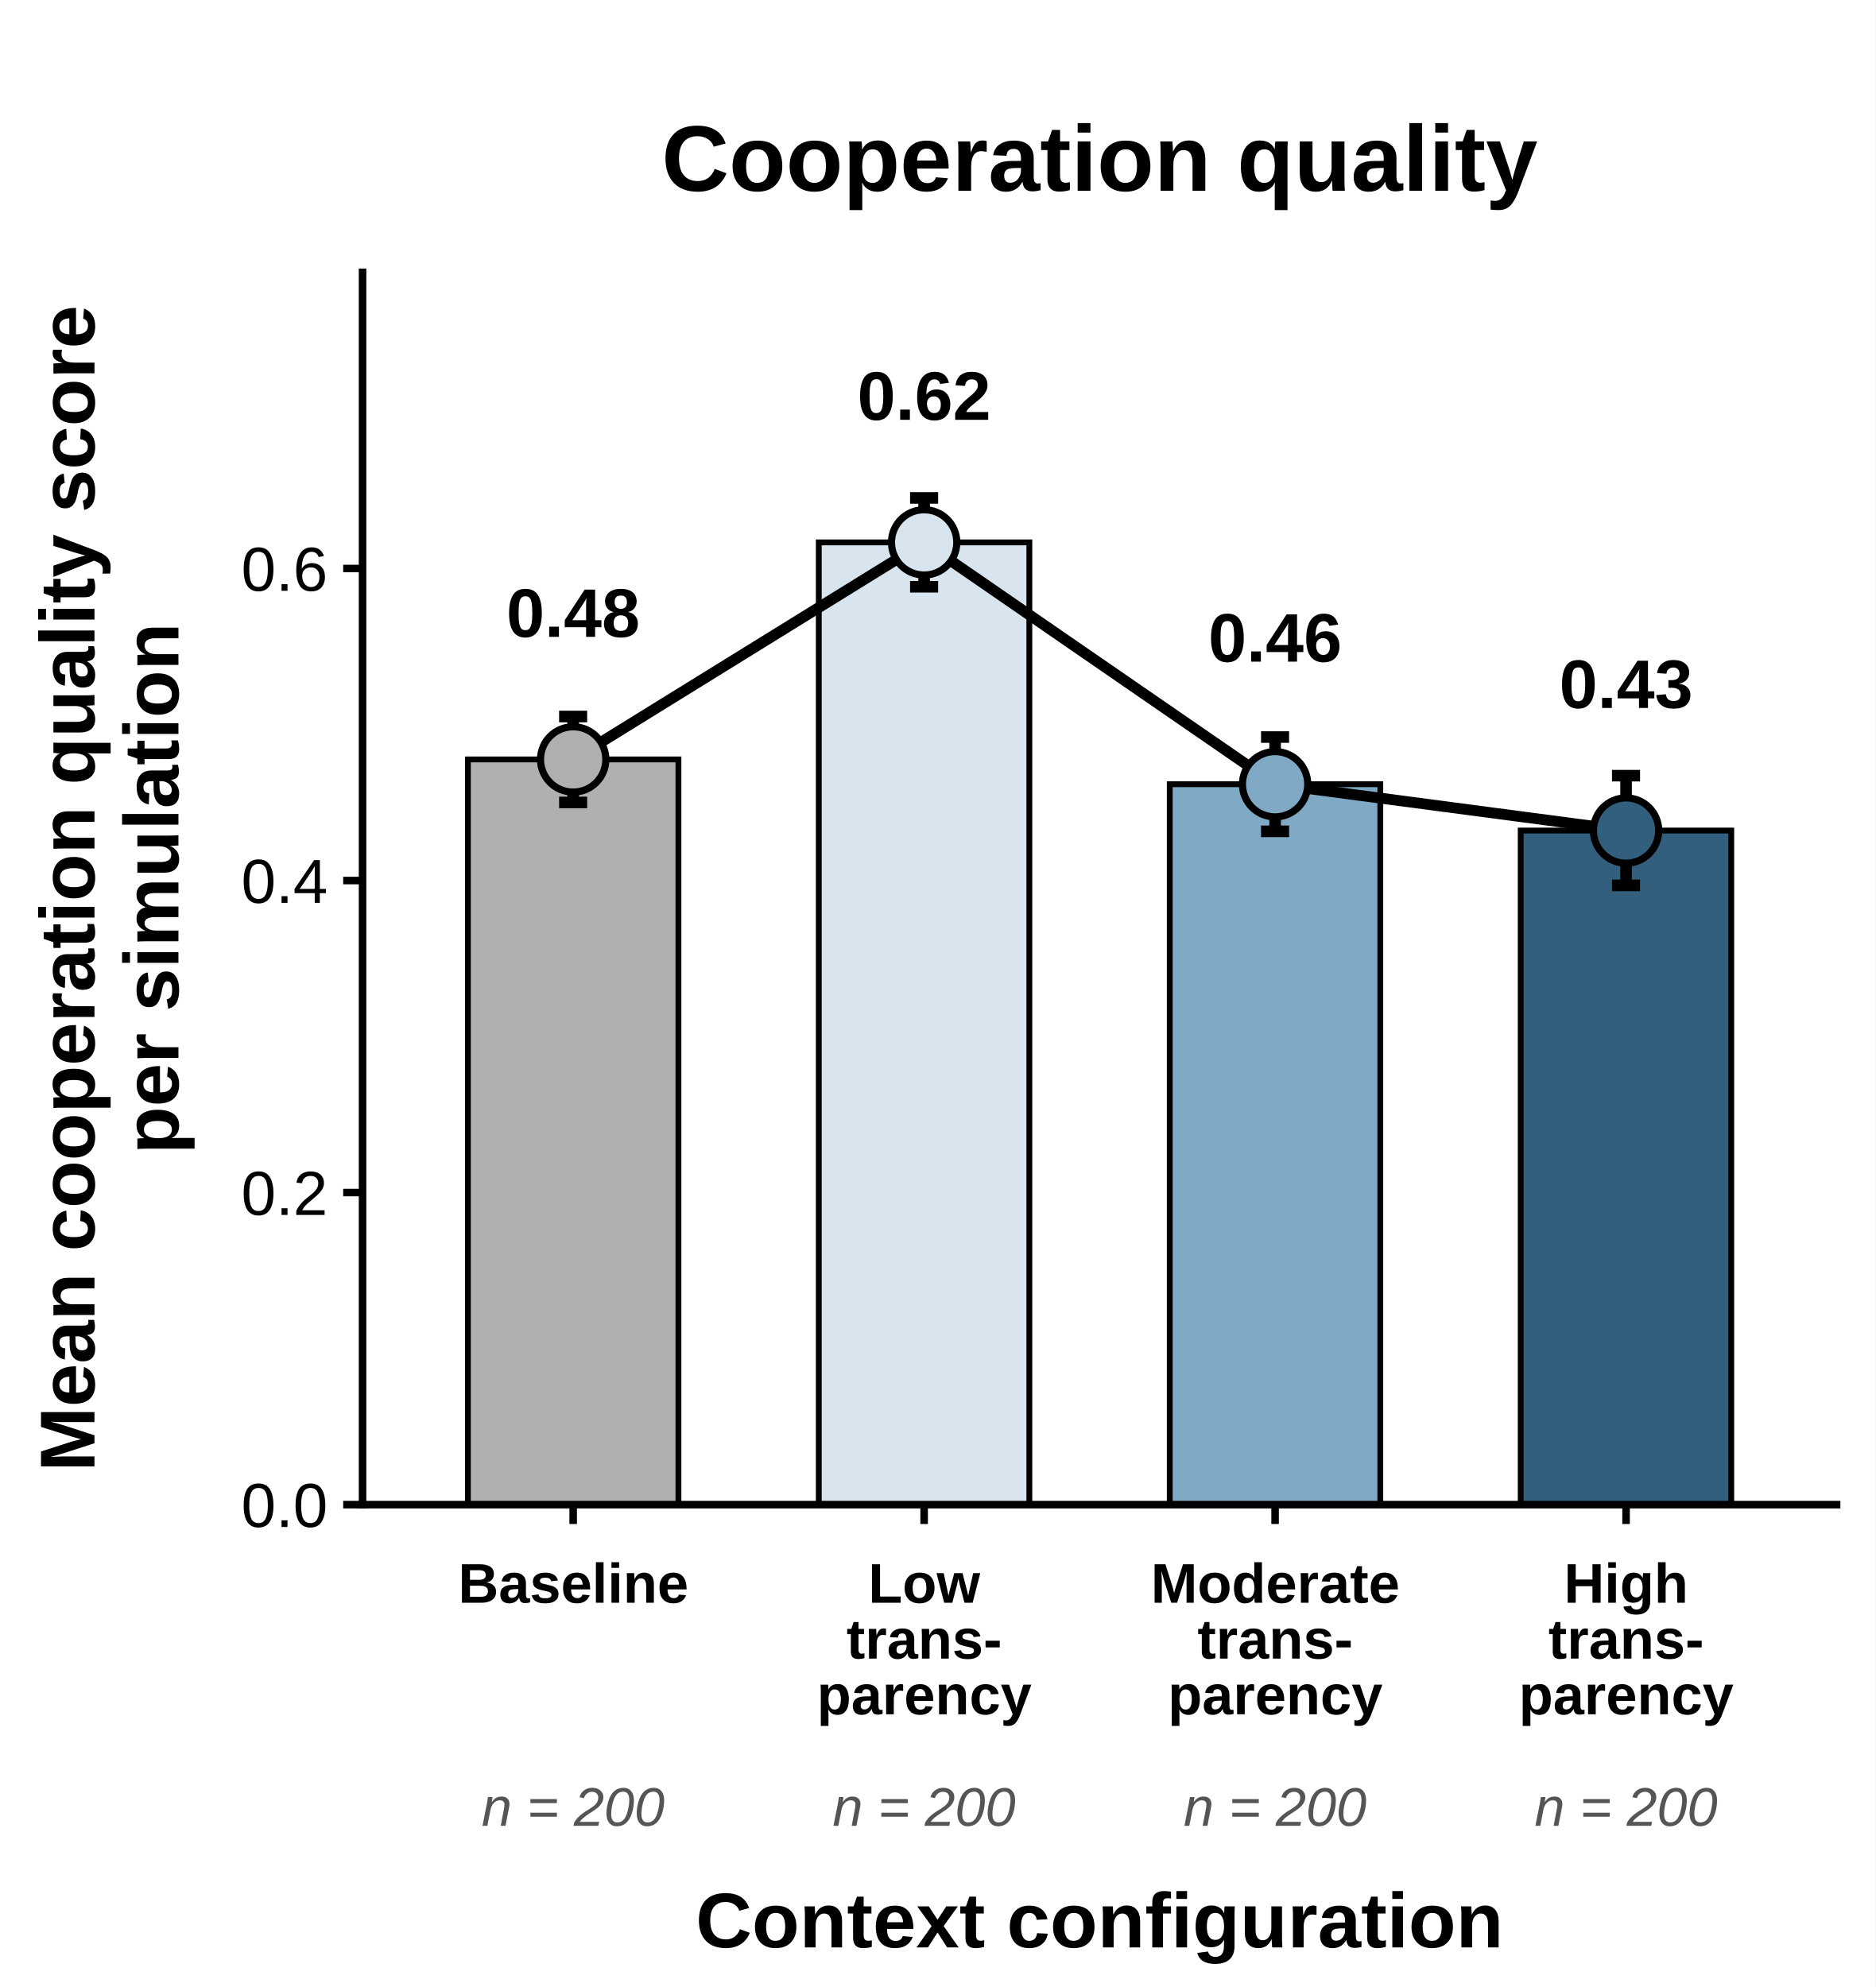
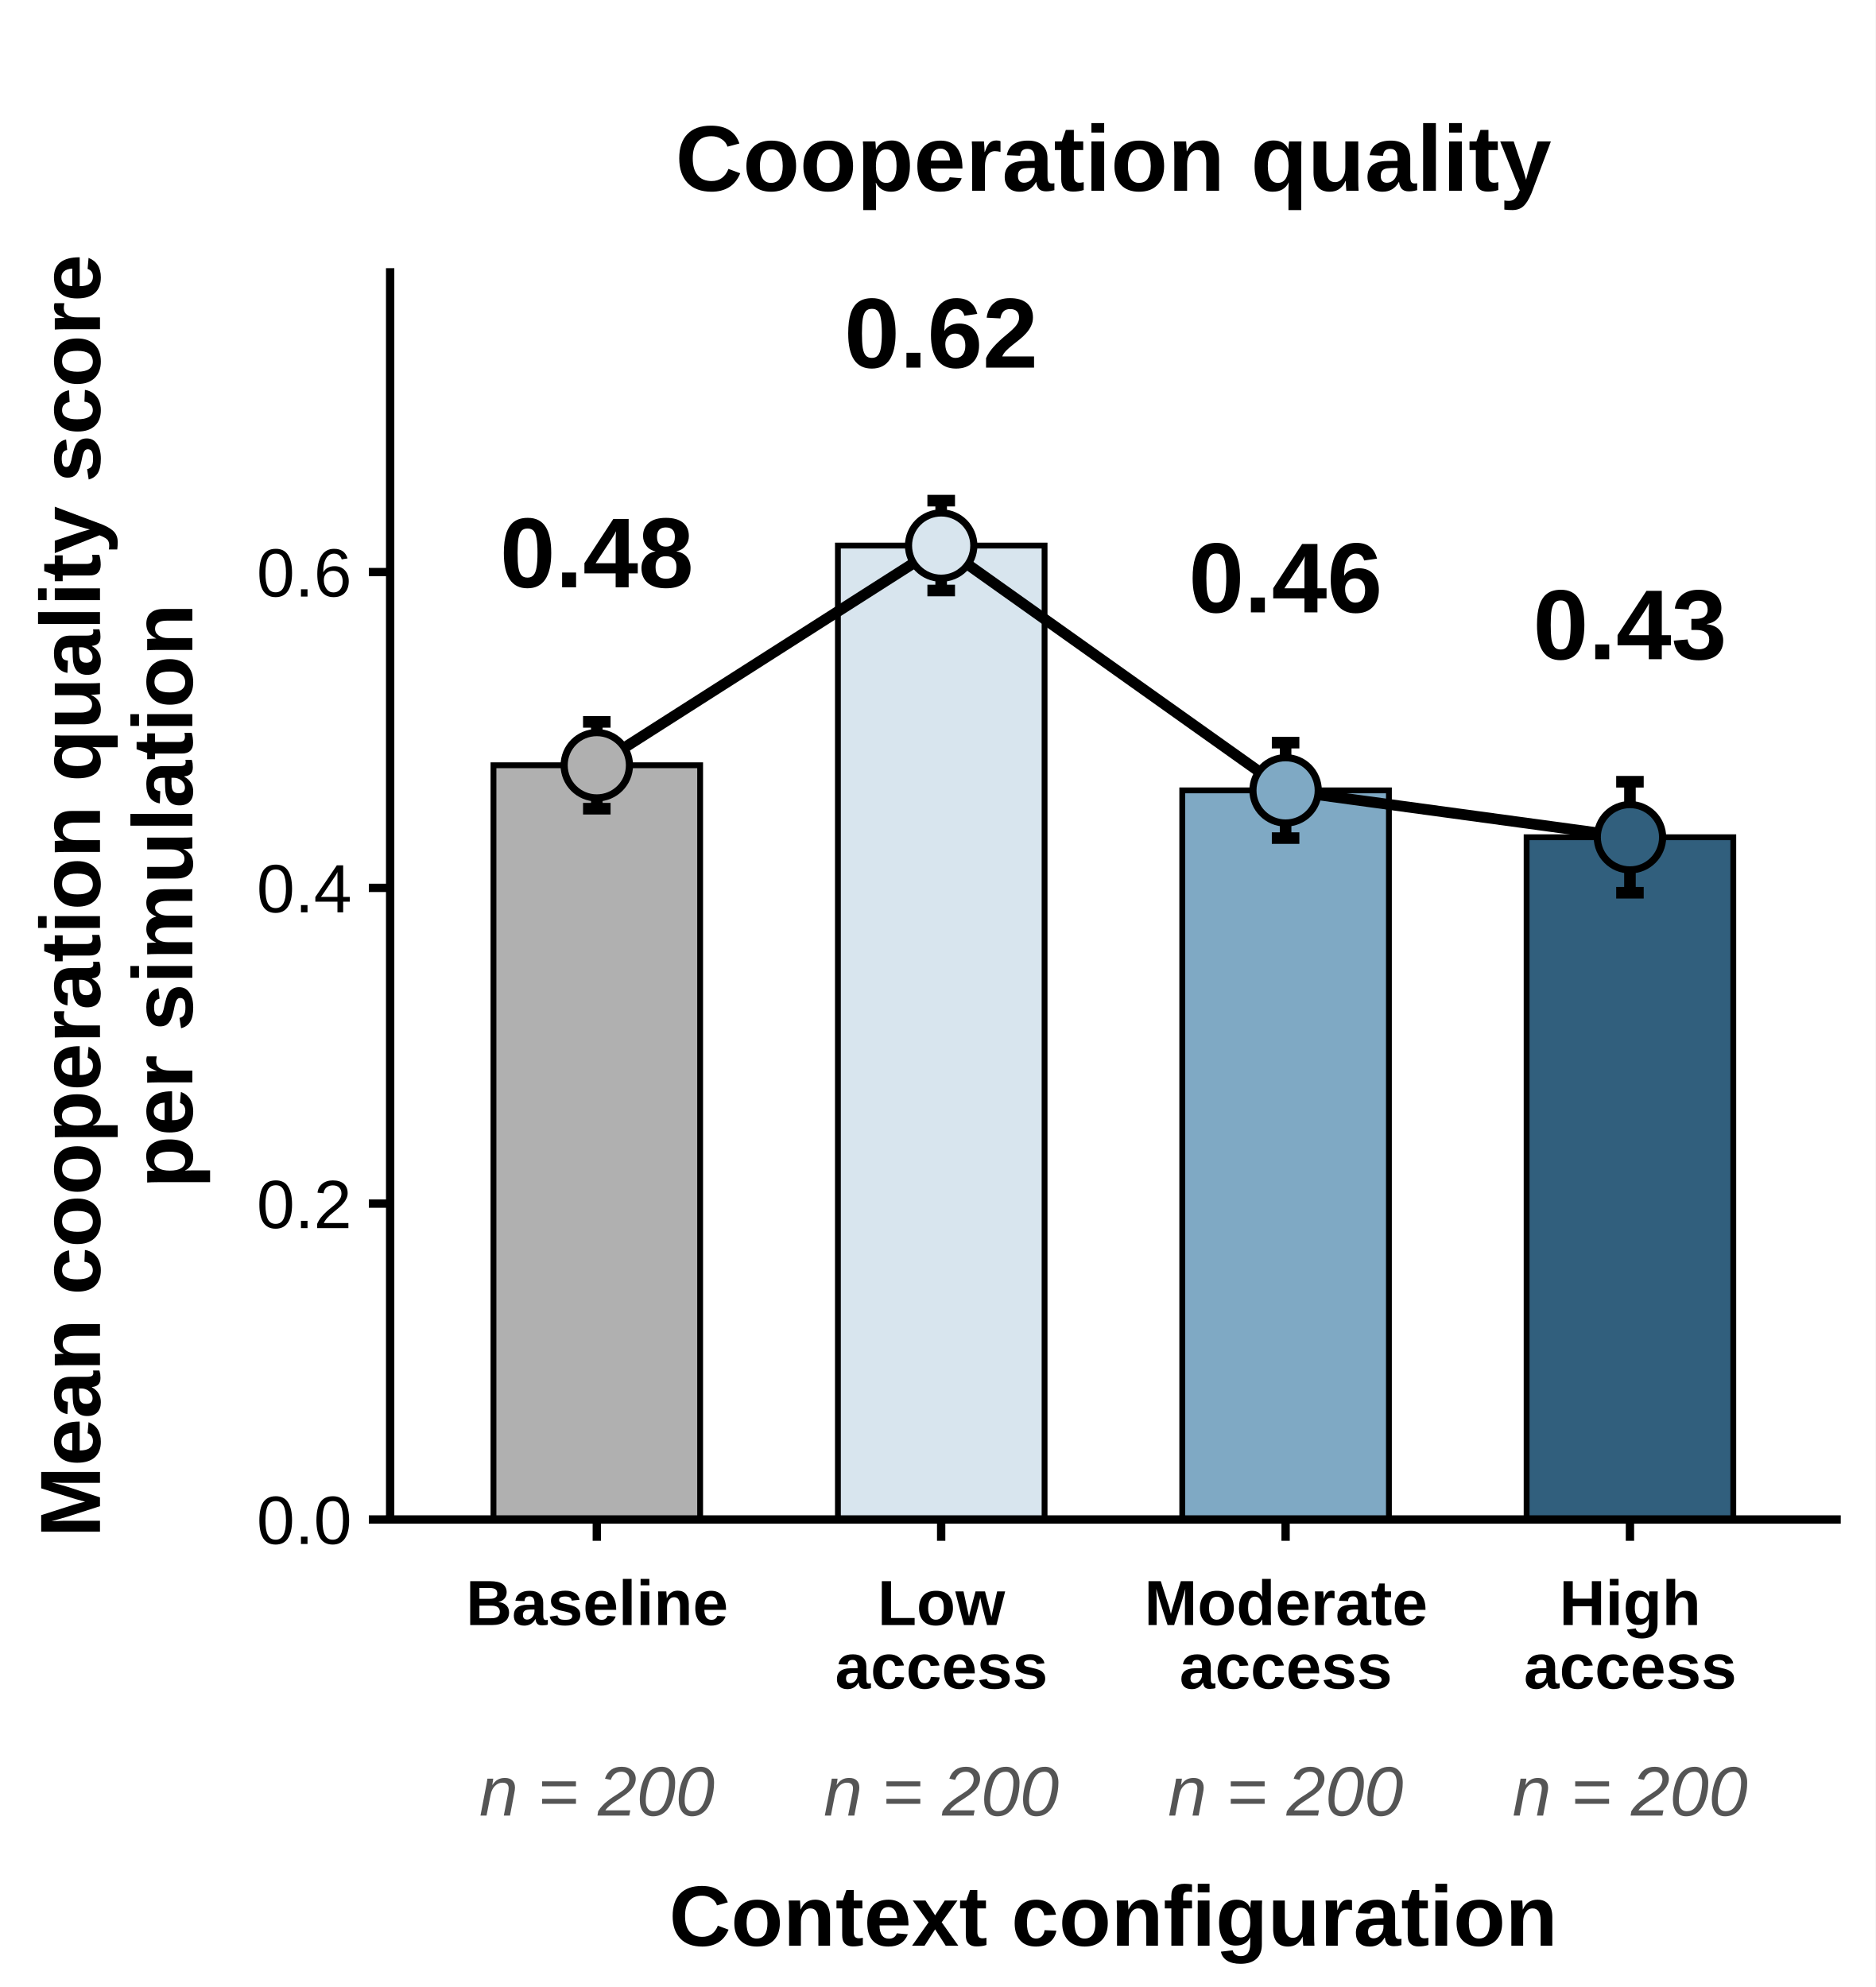
<svg xmlns="http://www.w3.org/2000/svg" width="241.20pt" height="255.60pt" viewBox="0 0 241.20 255.60">
  <g class="svglite">
    <defs>
      <style type="text/css">
    .svglite line, .svglite polyline, .svglite polygon, .svglite path, .svglite rect, .svglite circle {
      fill: none;
      stroke: #000000;
      stroke-linecap: round;
      stroke-linejoin: round;
      stroke-miterlimit: 10.00;
    }
    .svglite text {
      white-space: pre;
    }
    .svglite g.glyphgroup path {
      fill: inherit;
      stroke: none;
    }
  </style>
    </defs>
    <rect width="100%" height="100%" style="stroke: none; fill: #FFFFFF;" />
    <defs>
      <clipPath id="cpMC4wMHwyNDEuMjB8MC4wMHwyNTUuNjA=">
        <rect x="0.00" y="0.00" width="241.20" height="255.60" />
      </clipPath>
    </defs>
    <g clip-path="url(#cpMC4wMHwyNDEuMjB8MC4wMHwyNTUuNjA=)">
-       <rect x="0.00" y="0.00" width="241.20" height="255.60" style="stroke-width: 0.97; stroke: #FFFFFF; fill: #FFFFFF;" />
-       <rect x="46.63" y="35.03" width="189.59" height="158.53" style="stroke-width: 0.97; stroke: none; fill: #FFFFFF;" />
-       <rect x="60.18" y="97.69" width="27.08" height="95.86" style="stroke-width: 0.75; stroke-linecap: butt; stroke-linejoin: miter; fill: #B0B0B0;" />
-       <rect x="105.31" y="69.77" width="27.08" height="123.79" style="stroke-width: 0.75; stroke-linecap: butt; stroke-linejoin: miter; fill: #D8E5EE;" />
-       <rect x="150.45" y="100.88" width="27.08" height="92.68" style="stroke-width: 0.75; stroke-linecap: butt; stroke-linejoin: miter; fill: #7FA9C4;" />
-       <rect x="195.59" y="106.84" width="27.08" height="86.72" style="stroke-width: 0.75; stroke-linecap: butt; stroke-linejoin: miter; fill: #315F7D;" />
-       <polyline points="73.72,97.69 118.86,69.77 164.00,100.88 209.14,106.84 " style="stroke-width: 1.39; stroke-linecap: butt;" />
-       <polyline points="71.91,92.17 75.52,92.17 " style="stroke-width: 1.49; stroke-linecap: butt;" />
-       <polyline points="73.72,92.17 73.72,103.22 " style="stroke-width: 1.49; stroke-linecap: butt;" />
-       <polyline points="71.91,103.22 75.52,103.22 " style="stroke-width: 1.49; stroke-linecap: butt;" />
-       <polyline points="117.05,64.05 120.66,64.05 " style="stroke-width: 1.49; stroke-linecap: butt;" />
-       <polyline points="118.86,64.05 118.86,75.48 " style="stroke-width: 1.49; stroke-linecap: butt;" />
-       <polyline points="117.05,75.48 120.66,75.48 " style="stroke-width: 1.49; stroke-linecap: butt;" />
-       <polyline points="162.19,94.81 165.80,94.81 " style="stroke-width: 1.49; stroke-linecap: butt;" />
-       <polyline points="164.00,94.81 164.00,106.94 " style="stroke-width: 1.49; stroke-linecap: butt;" />
-       <polyline points="162.19,106.94 165.80,106.94 " style="stroke-width: 1.49; stroke-linecap: butt;" />
-       <polyline points="207.33,99.78 210.94,99.78 " style="stroke-width: 1.49; stroke-linecap: butt;" />
-       <polyline points="209.14,99.78 209.14,113.89 " style="stroke-width: 1.49; stroke-linecap: butt;" />
-       <polyline points="207.33,113.89 210.94,113.89 " style="stroke-width: 1.49; stroke-linecap: butt;" />
-       <circle cx="73.72" cy="97.69" r="4.20" style="stroke-width: 0.92; fill: #B0B0B0;" />
-       <circle cx="118.86" cy="69.77" r="4.20" style="stroke-width: 0.92; fill: #D8E5EE;" />
-       <circle cx="164.00" cy="100.88" r="4.20" style="stroke-width: 0.92; fill: #7FA9C4;" />
-       <circle cx="209.14" cy="106.84" r="4.20" style="stroke-width: 0.92; fill: #315F7D;" />
-       <text x="73.72" y="81.92" text-anchor="middle" style="font-size: 8.82px; font-weight: bold; font-family: &quot;Arial&quot;;" textLength="17.17px" lengthAdjust="spacingAndGlyphs">0.48</text>
-       <text x="118.86" y="54.00" text-anchor="middle" style="font-size: 8.82px; font-weight: bold; font-family: &quot;Arial&quot;;" textLength="17.17px" lengthAdjust="spacingAndGlyphs">0.62</text>
-       <text x="164.00" y="85.11" text-anchor="middle" style="font-size: 8.82px; font-weight: bold; font-family: &quot;Arial&quot;;" textLength="17.17px" lengthAdjust="spacingAndGlyphs">0.46</text>
-       <text x="209.14" y="91.07" text-anchor="middle" style="font-size: 8.82px; font-weight: bold; font-family: &quot;Arial&quot;;" textLength="17.17px" lengthAdjust="spacingAndGlyphs">0.43</text>
-       <polyline points="46.63,193.55 46.63,35.03 " style="stroke-width: 0.97; stroke-linecap: square;" />
-       <text x="42.15" y="196.42" text-anchor="end" style="font-size: 8.00px; font-family: &quot;Arial&quot;;" textLength="11.12px" lengthAdjust="spacingAndGlyphs">0.0</text>
-       <text x="42.15" y="156.28" text-anchor="end" style="font-size: 8.00px; font-family: &quot;Arial&quot;;" textLength="11.12px" lengthAdjust="spacingAndGlyphs">0.2</text>
-       <text x="42.15" y="116.14" text-anchor="end" style="font-size: 8.00px; font-family: &quot;Arial&quot;;" textLength="11.12px" lengthAdjust="spacingAndGlyphs">0.4</text>
-       <text x="42.15" y="76.00" text-anchor="end" style="font-size: 8.00px; font-family: &quot;Arial&quot;;" textLength="11.12px" lengthAdjust="spacingAndGlyphs">0.6</text>
-       <polyline points="44.14,193.55 46.63,193.55 " style="stroke-width: 0.97; stroke-linecap: butt;" />
-       <polyline points="44.14,153.41 46.63,153.41 " style="stroke-width: 0.97; stroke-linecap: butt;" />
-       <polyline points="44.14,113.27 46.63,113.27 " style="stroke-width: 0.97; stroke-linecap: butt;" />
-       <polyline points="44.14,73.13 46.63,73.13 " style="stroke-width: 0.97; stroke-linecap: butt;" />
-       <polyline points="46.63,193.55 236.22,193.55 " style="stroke-width: 0.97; stroke-linecap: square;" />
-       <polyline points="73.72,196.04 73.72,193.55 " style="stroke-width: 0.97; stroke-linecap: butt;" />
-       <polyline points="118.86,196.04 118.86,193.55 " style="stroke-width: 0.97; stroke-linecap: butt;" />
-       <polyline points="164.00,196.04 164.00,193.55 " style="stroke-width: 0.97; stroke-linecap: butt;" />
-       <polyline points="209.14,196.04 209.14,193.55 " style="stroke-width: 0.97; stroke-linecap: butt;" />
-       <text x="58.93" y="206.17" style="font-size: 7.20px; font-weight: bold; font-family: &quot;Arial&quot;;" textLength="29.58px" lengthAdjust="spacingAndGlyphs">Baseline</text>
-       <text x="61.95" y="234.87" style="font-size: 7.00px; font-style: italic;fill: #555555; font-family: &quot;Arial&quot;;" textLength="3.89px" lengthAdjust="spacingAndGlyphs">n</text>
-       <text x="67.78" y="234.87" style="font-size: 7.00px; font-style: italic;fill: #555555; font-family: &quot;Arial&quot;;" textLength="4.09px" lengthAdjust="spacingAndGlyphs">=</text>
-       <text x="73.81" y="234.87" style="font-size: 7.00px; font-style: italic;fill: #555555; font-family: &quot;Arial&quot;;" textLength="11.67px" lengthAdjust="spacingAndGlyphs">200</text>
-       <text x="111.67" y="206.17" style="font-size: 7.20px; font-weight: bold; font-family: &quot;Arial&quot;;" textLength="14.38px" lengthAdjust="spacingAndGlyphs">Low</text>
-       <text x="108.87" y="213.35" style="font-size: 7.20px; font-weight: bold; font-family: &quot;Arial&quot;;" textLength="19.97px" lengthAdjust="spacingAndGlyphs">trans-</text>
-       <text x="105.07" y="220.52" style="font-size: 7.20px; font-weight: bold; font-family: &quot;Arial&quot;;" textLength="27.58px" lengthAdjust="spacingAndGlyphs">parency</text>
-       <text x="107.09" y="234.87" style="font-size: 7.00px; font-style: italic;fill: #555555; font-family: &quot;Arial&quot;;" textLength="3.89px" lengthAdjust="spacingAndGlyphs">n</text>
-       <text x="112.92" y="234.87" style="font-size: 7.00px; font-style: italic;fill: #555555; font-family: &quot;Arial&quot;;" textLength="4.09px" lengthAdjust="spacingAndGlyphs">=</text>
-       <text x="118.95" y="234.87" style="font-size: 7.00px; font-style: italic;fill: #555555; font-family: &quot;Arial&quot;;" textLength="11.67px" lengthAdjust="spacingAndGlyphs">200</text>
-       <text x="148.02" y="206.17" style="font-size: 7.20px; font-weight: bold; font-family: &quot;Arial&quot;;" textLength="31.95px" lengthAdjust="spacingAndGlyphs">Moderate</text>
-       <text x="154.01" y="213.35" style="font-size: 7.20px; font-weight: bold; font-family: &quot;Arial&quot;;" textLength="19.97px" lengthAdjust="spacingAndGlyphs">trans-</text>
-       <text x="150.21" y="220.52" style="font-size: 7.20px; font-weight: bold; font-family: &quot;Arial&quot;;" textLength="27.58px" lengthAdjust="spacingAndGlyphs">parency</text>
-       <text x="152.23" y="234.87" style="font-size: 7.00px; font-style: italic;fill: #555555; font-family: &quot;Arial&quot;;" textLength="3.89px" lengthAdjust="spacingAndGlyphs">n</text>
-       <text x="158.06" y="234.87" style="font-size: 7.00px; font-style: italic;fill: #555555; font-family: &quot;Arial&quot;;" textLength="4.09px" lengthAdjust="spacingAndGlyphs">=</text>
-       <text x="164.09" y="234.87" style="font-size: 7.00px; font-style: italic;fill: #555555; font-family: &quot;Arial&quot;;" textLength="11.67px" lengthAdjust="spacingAndGlyphs">200</text>
-       <text x="201.15" y="206.17" style="font-size: 7.20px; font-weight: bold; font-family: &quot;Arial&quot;;" textLength="15.97px" lengthAdjust="spacingAndGlyphs">High</text>
-       <text x="199.15" y="213.35" style="font-size: 7.20px; font-weight: bold; font-family: &quot;Arial&quot;;" textLength="19.97px" lengthAdjust="spacingAndGlyphs">trans-</text>
-       <text x="195.35" y="220.52" style="font-size: 7.20px; font-weight: bold; font-family: &quot;Arial&quot;;" textLength="27.58px" lengthAdjust="spacingAndGlyphs">parency</text>
-       <text x="197.37" y="234.87" style="font-size: 7.00px; font-style: italic;fill: #555555; font-family: &quot;Arial&quot;;" textLength="3.89px" lengthAdjust="spacingAndGlyphs">n</text>
-       <text x="203.20" y="234.87" style="font-size: 7.00px; font-style: italic;fill: #555555; font-family: &quot;Arial&quot;;" textLength="4.09px" lengthAdjust="spacingAndGlyphs">=</text>
-       <text x="209.23" y="234.87" style="font-size: 7.00px; font-style: italic;fill: #555555; font-family: &quot;Arial&quot;;" textLength="11.67px" lengthAdjust="spacingAndGlyphs">200</text>
-       <text x="141.43" y="250.51" text-anchor="middle" style="font-size: 10.00px; font-weight: bold; font-family: &quot;Arial&quot;;" textLength="103.89px" lengthAdjust="spacingAndGlyphs">Context configuration</text>
-       <text transform="translate(12.15,114.29) rotate(-90)" text-anchor="middle" style="font-size: 10.00px; font-weight: bold; font-family: &quot;Arial&quot;;" textLength="150.06px" lengthAdjust="spacingAndGlyphs">Mean cooperation quality score</text>
-       <text transform="translate(22.95,114.29) rotate(-90)" text-anchor="middle" style="font-size: 10.00px; font-weight: bold; font-family: &quot;Arial&quot;;" textLength="68.36px" lengthAdjust="spacingAndGlyphs">per simulation</text>
-       <text x="141.43" y="24.54" text-anchor="middle" style="font-size: 12.00px; font-weight: bold; font-family: &quot;Arial&quot;;" textLength="112.64px" lengthAdjust="spacingAndGlyphs">Cooperation quality</text>
+       <rect x="-0" y="0.00" width="241.20" height="255.60" style="stroke-width: 1.07; stroke: #FFFFFF; fill: #FFFFFF;" />
+       <rect x="50.18" y="35.03" width="186.03" height="160.43" style="stroke-width: 1.07; stroke: none; fill: #FFFFFF;" />
+       <rect x="63.47" y="98.44" width="26.58" height="97.01" style="stroke-width: 0.75; stroke-linecap: butt; stroke-linejoin: miter; fill: #B0B0B0;" />
+       <rect x="107.77" y="70.18" width="26.58" height="125.27" style="stroke-width: 0.75; stroke-linecap: butt; stroke-linejoin: miter; fill: #D8E5EE;" />
+       <rect x="152.06" y="101.67" width="26.58" height="93.79" style="stroke-width: 0.75; stroke-linecap: butt; stroke-linejoin: miter; fill: #7FA9C4;" />
+       <rect x="196.35" y="107.70" width="26.58" height="87.76" style="stroke-width: 0.75; stroke-linecap: butt; stroke-linejoin: miter; fill: #315F7D;" />
+       <polyline points="76.76,98.44 121.05,70.18 165.35,101.67 209.64,107.70 " style="stroke-width: 1.39; stroke-linecap: butt;" />
+       <polyline points="74.99,92.86 78.53,92.86 " style="stroke-width: 1.49; stroke-linecap: butt;" />
+       <polyline points="76.76,92.86 76.76,104.03 " style="stroke-width: 1.49; stroke-linecap: butt;" />
+       <polyline points="74.99,104.03 78.53,104.03 " style="stroke-width: 1.49; stroke-linecap: butt;" />
+       <polyline points="119.28,64.40 122.83,64.40 " style="stroke-width: 1.49; stroke-linecap: butt;" />
+       <polyline points="121.05,64.40 121.05,75.96 " style="stroke-width: 1.49; stroke-linecap: butt;" />
+       <polyline points="119.28,75.96 122.83,75.96 " style="stroke-width: 1.49; stroke-linecap: butt;" />
+       <polyline points="163.58,95.53 167.12,95.53 " style="stroke-width: 1.49; stroke-linecap: butt;" />
+       <polyline points="165.35,95.53 165.35,107.81 " style="stroke-width: 1.49; stroke-linecap: butt;" />
+       <polyline points="163.58,107.81 167.12,107.81 " style="stroke-width: 1.49; stroke-linecap: butt;" />
+       <polyline points="207.87,100.56 211.41,100.56 " style="stroke-width: 1.49; stroke-linecap: butt;" />
+       <polyline points="209.64,100.56 209.64,114.84 " style="stroke-width: 1.49; stroke-linecap: butt;" />
+       <polyline points="207.87,114.84 211.41,114.84 " style="stroke-width: 1.49; stroke-linecap: butt;" />
+       <circle cx="76.76" cy="98.44" r="4.20" style="stroke-width: 0.92; fill: #B0B0B0;" />
+       <circle cx="121.05" cy="70.18" r="4.20" style="stroke-width: 0.92; fill: #D8E5EE;" />
+       <circle cx="165.35" cy="101.67" r="4.20" style="stroke-width: 0.92; fill: #7FA9C4;" />
+       <circle cx="209.64" cy="107.70" r="4.20" style="stroke-width: 0.92; fill: #315F7D;" />
+       <text x="76.76" y="75.55" text-anchor="middle" style="font-size: 12.80px; font-weight: bold; font-family: &quot;Arial&quot;;" textLength="24.89px" lengthAdjust="spacingAndGlyphs">0.48</text>
+       <text x="121.05" y="47.29" text-anchor="middle" style="font-size: 12.80px; font-weight: bold; font-family: &quot;Arial&quot;;" textLength="24.89px" lengthAdjust="spacingAndGlyphs">0.62</text>
+       <text x="165.35" y="78.77" text-anchor="middle" style="font-size: 12.80px; font-weight: bold; font-family: &quot;Arial&quot;;" textLength="24.89px" lengthAdjust="spacingAndGlyphs">0.46</text>
+       <text x="209.64" y="84.80" text-anchor="middle" style="font-size: 12.80px; font-weight: bold; font-family: &quot;Arial&quot;;" textLength="24.89px" lengthAdjust="spacingAndGlyphs">0.43</text>
+       <polyline points="50.18,195.46 50.18,35.03 " style="stroke-width: 1.07; stroke-linecap: square;" />
+       <text x="45.25" y="198.61" text-anchor="end" style="font-size: 8.80px; font-family: &quot;Arial&quot;;" textLength="12.22px" lengthAdjust="spacingAndGlyphs">0.0</text>
+       <text x="45.25" y="157.98" text-anchor="end" style="font-size: 8.80px; font-family: &quot;Arial&quot;;" textLength="12.22px" lengthAdjust="spacingAndGlyphs">0.2</text>
+       <text x="45.25" y="117.36" text-anchor="end" style="font-size: 8.80px; font-family: &quot;Arial&quot;;" textLength="12.22px" lengthAdjust="spacingAndGlyphs">0.4</text>
+       <text x="45.25" y="76.74" text-anchor="end" style="font-size: 8.80px; font-family: &quot;Arial&quot;;" textLength="12.22px" lengthAdjust="spacingAndGlyphs">0.6</text>
+       <polyline points="47.44,195.46 50.18,195.46 " style="stroke-width: 1.07; stroke-linecap: butt;" />
+       <polyline points="47.44,154.83 50.18,154.83 " style="stroke-width: 1.07; stroke-linecap: butt;" />
+       <polyline points="47.44,114.21 50.18,114.21 " style="stroke-width: 1.07; stroke-linecap: butt;" />
+       <polyline points="47.44,73.59 50.18,73.59 " style="stroke-width: 1.07; stroke-linecap: butt;" />
+       <polyline points="50.18,195.46 236.22,195.46 " style="stroke-width: 1.07; stroke-linecap: square;" />
+       <polyline points="76.76,198.20 76.76,195.46 " style="stroke-width: 1.07; stroke-linecap: butt;" />
+       <polyline points="121.05,198.20 121.05,195.46 " style="stroke-width: 1.07; stroke-linecap: butt;" />
+       <polyline points="165.35,198.20 165.35,195.46 " style="stroke-width: 1.07; stroke-linecap: butt;" />
+       <polyline points="209.64,198.20 209.64,195.46 " style="stroke-width: 1.07; stroke-linecap: butt;" />
+       <text x="59.93" y="209.04" style="font-size: 8.20px; font-weight: bold; font-family: &quot;Arial&quot;;" textLength="33.66px" lengthAdjust="spacingAndGlyphs">Baseline</text>
+       <text x="61.64" y="233.55" style="font-size: 9.00px; font-style: italic;fill: #555555; font-family: &quot;Arial&quot;;" textLength="5.00px" lengthAdjust="spacingAndGlyphs">n</text>
+       <text x="69.14" y="233.55" style="font-size: 9.00px; font-style: italic;fill: #555555; font-family: &quot;Arial&quot;;" textLength="5.25px" lengthAdjust="spacingAndGlyphs">=</text>
+       <text x="76.89" y="233.55" style="font-size: 9.00px; font-style: italic;fill: #555555; font-family: &quot;Arial&quot;;" textLength="15.00px" lengthAdjust="spacingAndGlyphs">200</text>
+       <text x="112.87" y="209.04" style="font-size: 8.20px; font-weight: bold; font-family: &quot;Arial&quot;;" textLength="16.38px" lengthAdjust="spacingAndGlyphs">Low</text>
+       <text x="107.41" y="217.21" style="font-size: 8.20px; font-weight: bold; font-family: &quot;Arial&quot;;" textLength="27.28px" lengthAdjust="spacingAndGlyphs">access</text>
+       <text x="105.93" y="233.55" style="font-size: 9.00px; font-style: italic;fill: #555555; font-family: &quot;Arial&quot;;" textLength="5.00px" lengthAdjust="spacingAndGlyphs">n</text>
+       <text x="113.43" y="233.55" style="font-size: 9.00px; font-style: italic;fill: #555555; font-family: &quot;Arial&quot;;" textLength="5.25px" lengthAdjust="spacingAndGlyphs">=</text>
+       <text x="121.18" y="233.55" style="font-size: 9.00px; font-style: italic;fill: #555555; font-family: &quot;Arial&quot;;" textLength="15.00px" lengthAdjust="spacingAndGlyphs">200</text>
+       <text x="147.17" y="209.04" style="font-size: 8.20px; font-weight: bold; font-family: &quot;Arial&quot;;" textLength="36.36px" lengthAdjust="spacingAndGlyphs">Moderate</text>
+       <text x="151.71" y="217.21" style="font-size: 8.20px; font-weight: bold; font-family: &quot;Arial&quot;;" textLength="27.28px" lengthAdjust="spacingAndGlyphs">access</text>
+       <text x="150.22" y="233.55" style="font-size: 9.00px; font-style: italic;fill: #555555; font-family: &quot;Arial&quot;;" textLength="5.00px" lengthAdjust="spacingAndGlyphs">n</text>
+       <text x="157.72" y="233.55" style="font-size: 9.00px; font-style: italic;fill: #555555; font-family: &quot;Arial&quot;;" textLength="5.25px" lengthAdjust="spacingAndGlyphs">=</text>
+       <text x="165.47" y="233.55" style="font-size: 9.00px; font-style: italic;fill: #555555; font-family: &quot;Arial&quot;;" textLength="15.00px" lengthAdjust="spacingAndGlyphs">200</text>
+       <text x="200.55" y="209.04" style="font-size: 8.20px; font-weight: bold; font-family: &quot;Arial&quot;;" textLength="18.19px" lengthAdjust="spacingAndGlyphs">High</text>
+       <text x="196.00" y="217.21" style="font-size: 8.20px; font-weight: bold; font-family: &quot;Arial&quot;;" textLength="27.28px" lengthAdjust="spacingAndGlyphs">access</text>
+       <text x="194.52" y="233.55" style="font-size: 9.00px; font-style: italic;fill: #555555; font-family: &quot;Arial&quot;;" textLength="5.00px" lengthAdjust="spacingAndGlyphs">n</text>
+       <text x="202.02" y="233.55" style="font-size: 9.00px; font-style: italic;fill: #555555; font-family: &quot;Arial&quot;;" textLength="5.25px" lengthAdjust="spacingAndGlyphs">=</text>
+       <text x="209.77" y="233.55" style="font-size: 9.00px; font-style: italic;fill: #555555; font-family: &quot;Arial&quot;;" textLength="15.00px" lengthAdjust="spacingAndGlyphs">200</text>
+       <text x="143.20" y="250.29" text-anchor="middle" style="font-size: 11.00px; font-weight: bold; font-family: &quot;Arial&quot;;" textLength="114.28px" lengthAdjust="spacingAndGlyphs">Context configuration</text>
+       <text transform="translate(12.86,115.24) rotate(-90)" text-anchor="middle" style="font-size: 11.00px; font-weight: bold; font-family: &quot;Arial&quot;;" textLength="165.12px" lengthAdjust="spacingAndGlyphs">Mean cooperation quality score</text>
+       <text transform="translate(24.74,115.24) rotate(-90)" text-anchor="middle" style="font-size: 11.00px; font-weight: bold; font-family: &quot;Arial&quot;;" textLength="75.22px" lengthAdjust="spacingAndGlyphs">per simulation</text>
+       <text x="143.20" y="24.54" text-anchor="middle" style="font-size: 12.00px; font-weight: bold; font-family: &quot;Arial&quot;;" textLength="112.64px" lengthAdjust="spacingAndGlyphs">Cooperation quality</text>
    </g>
  </g>
</svg>
